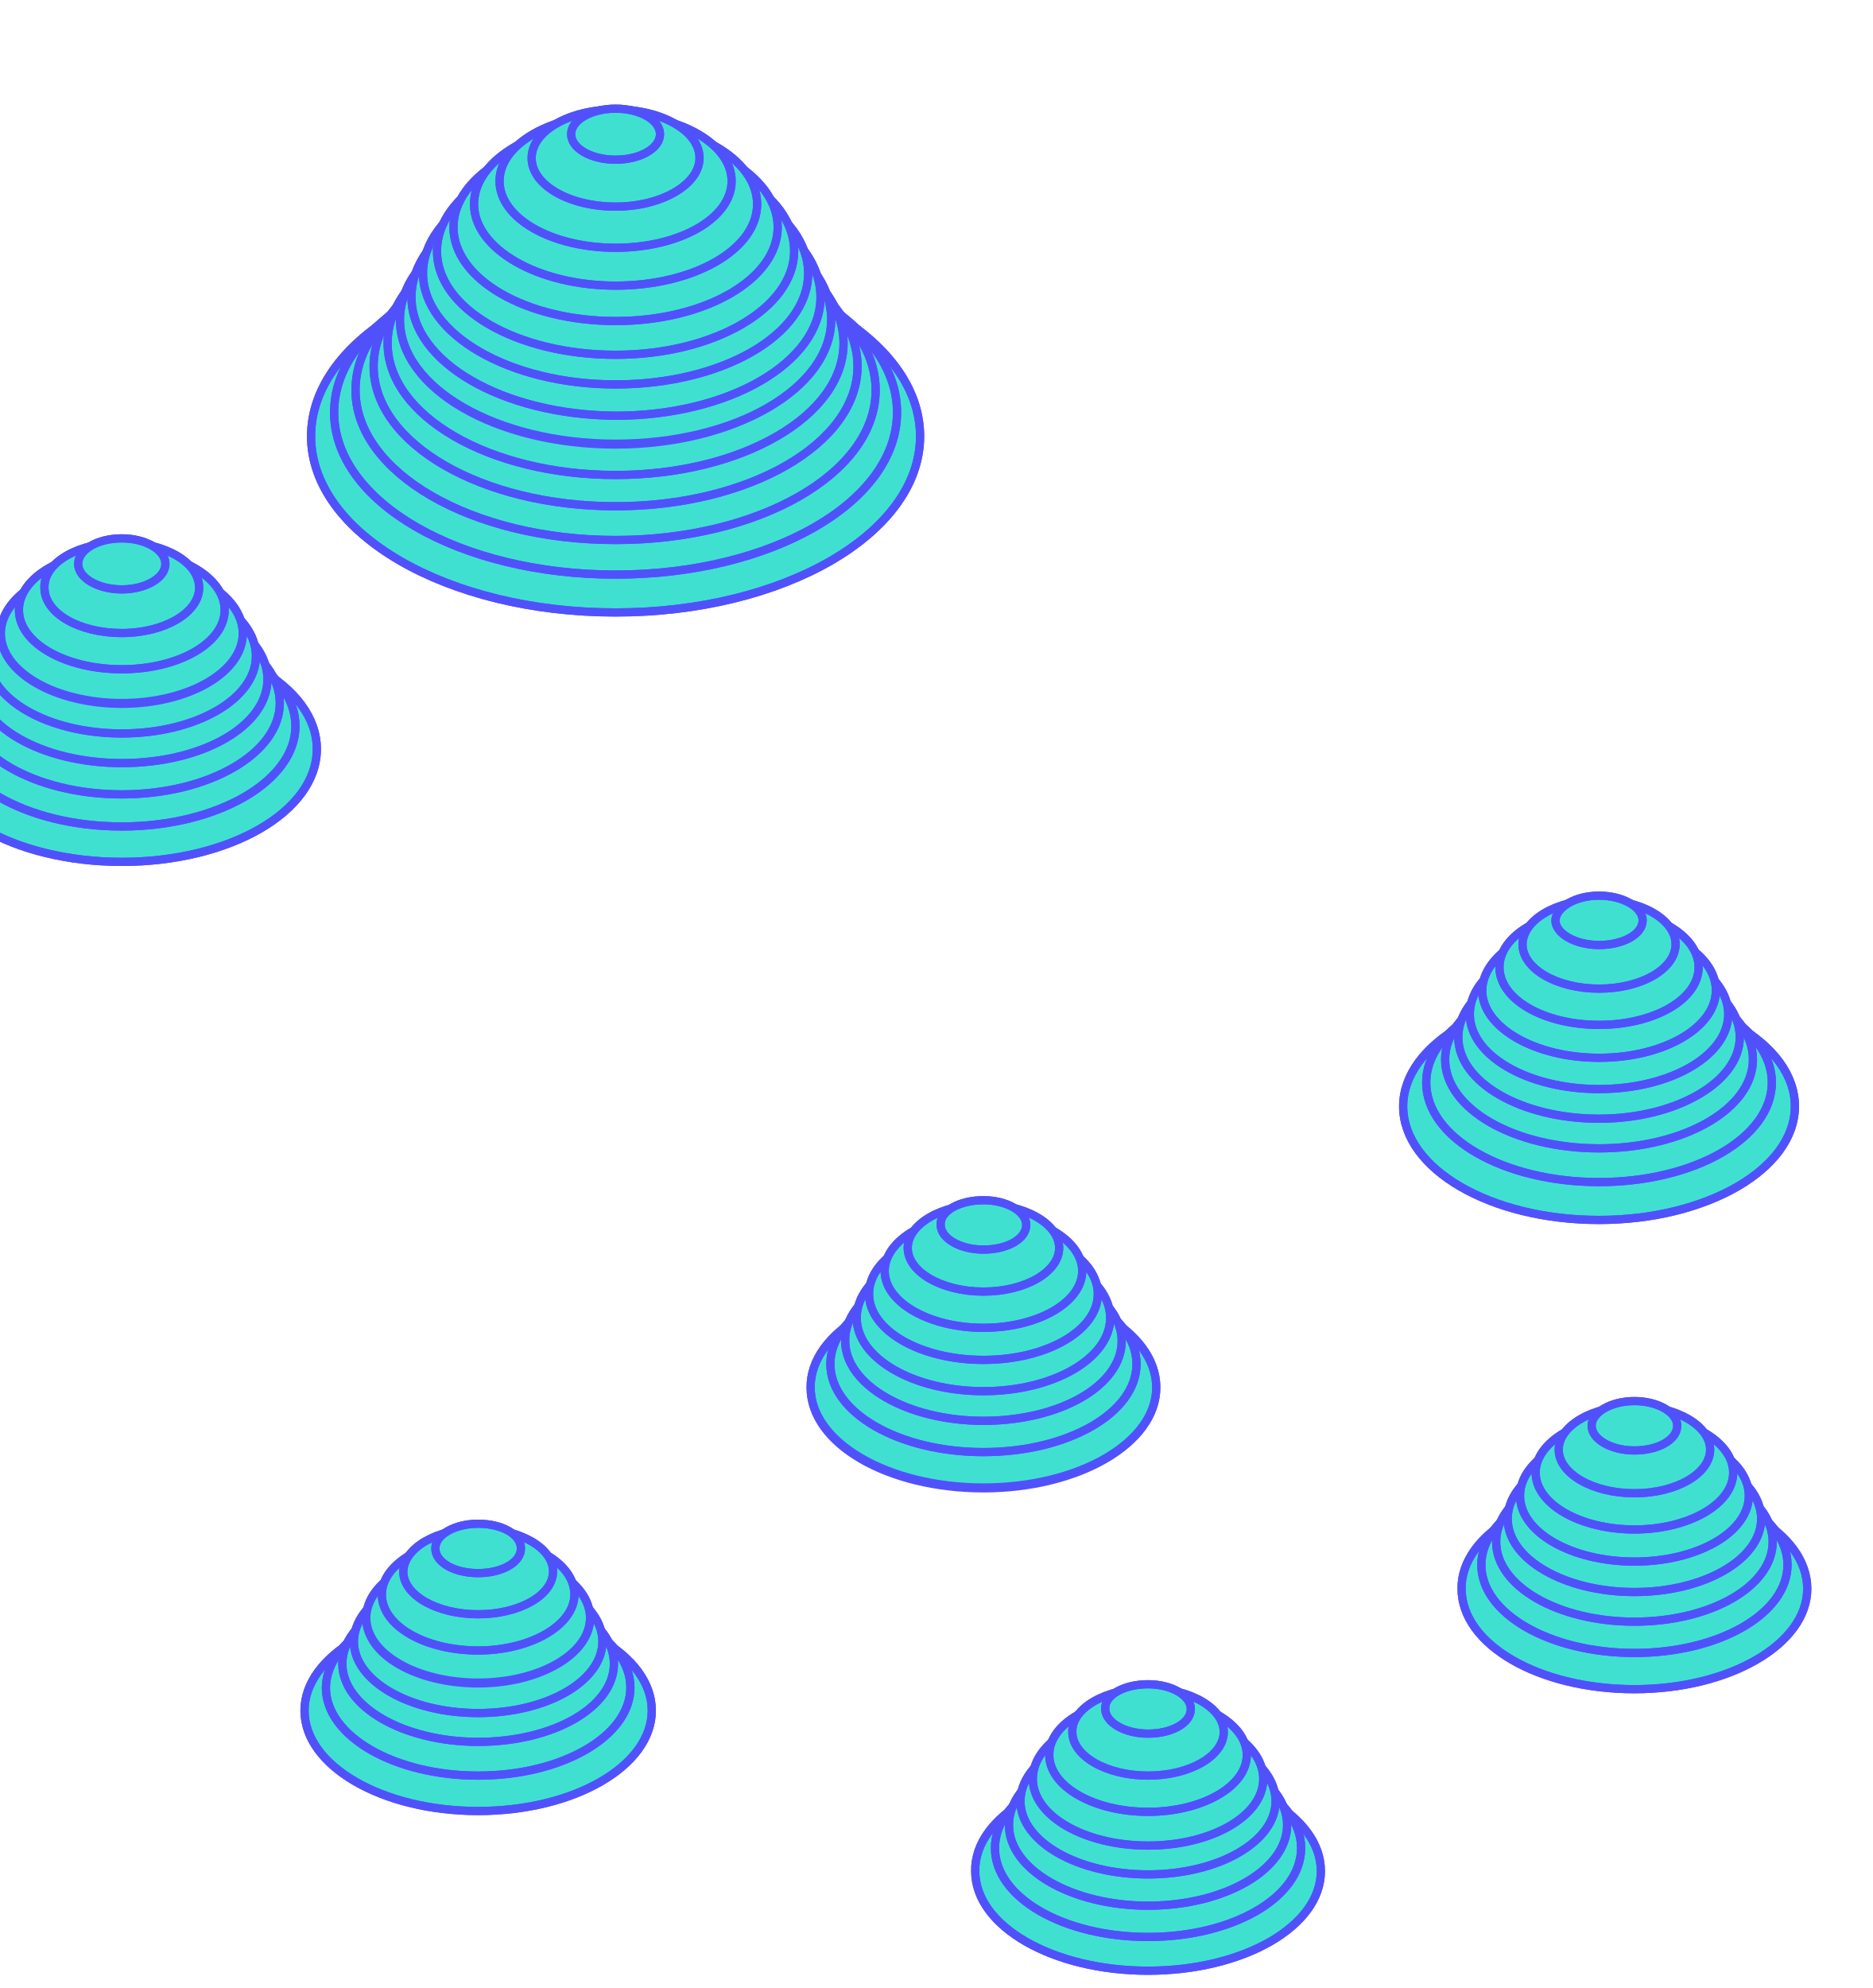
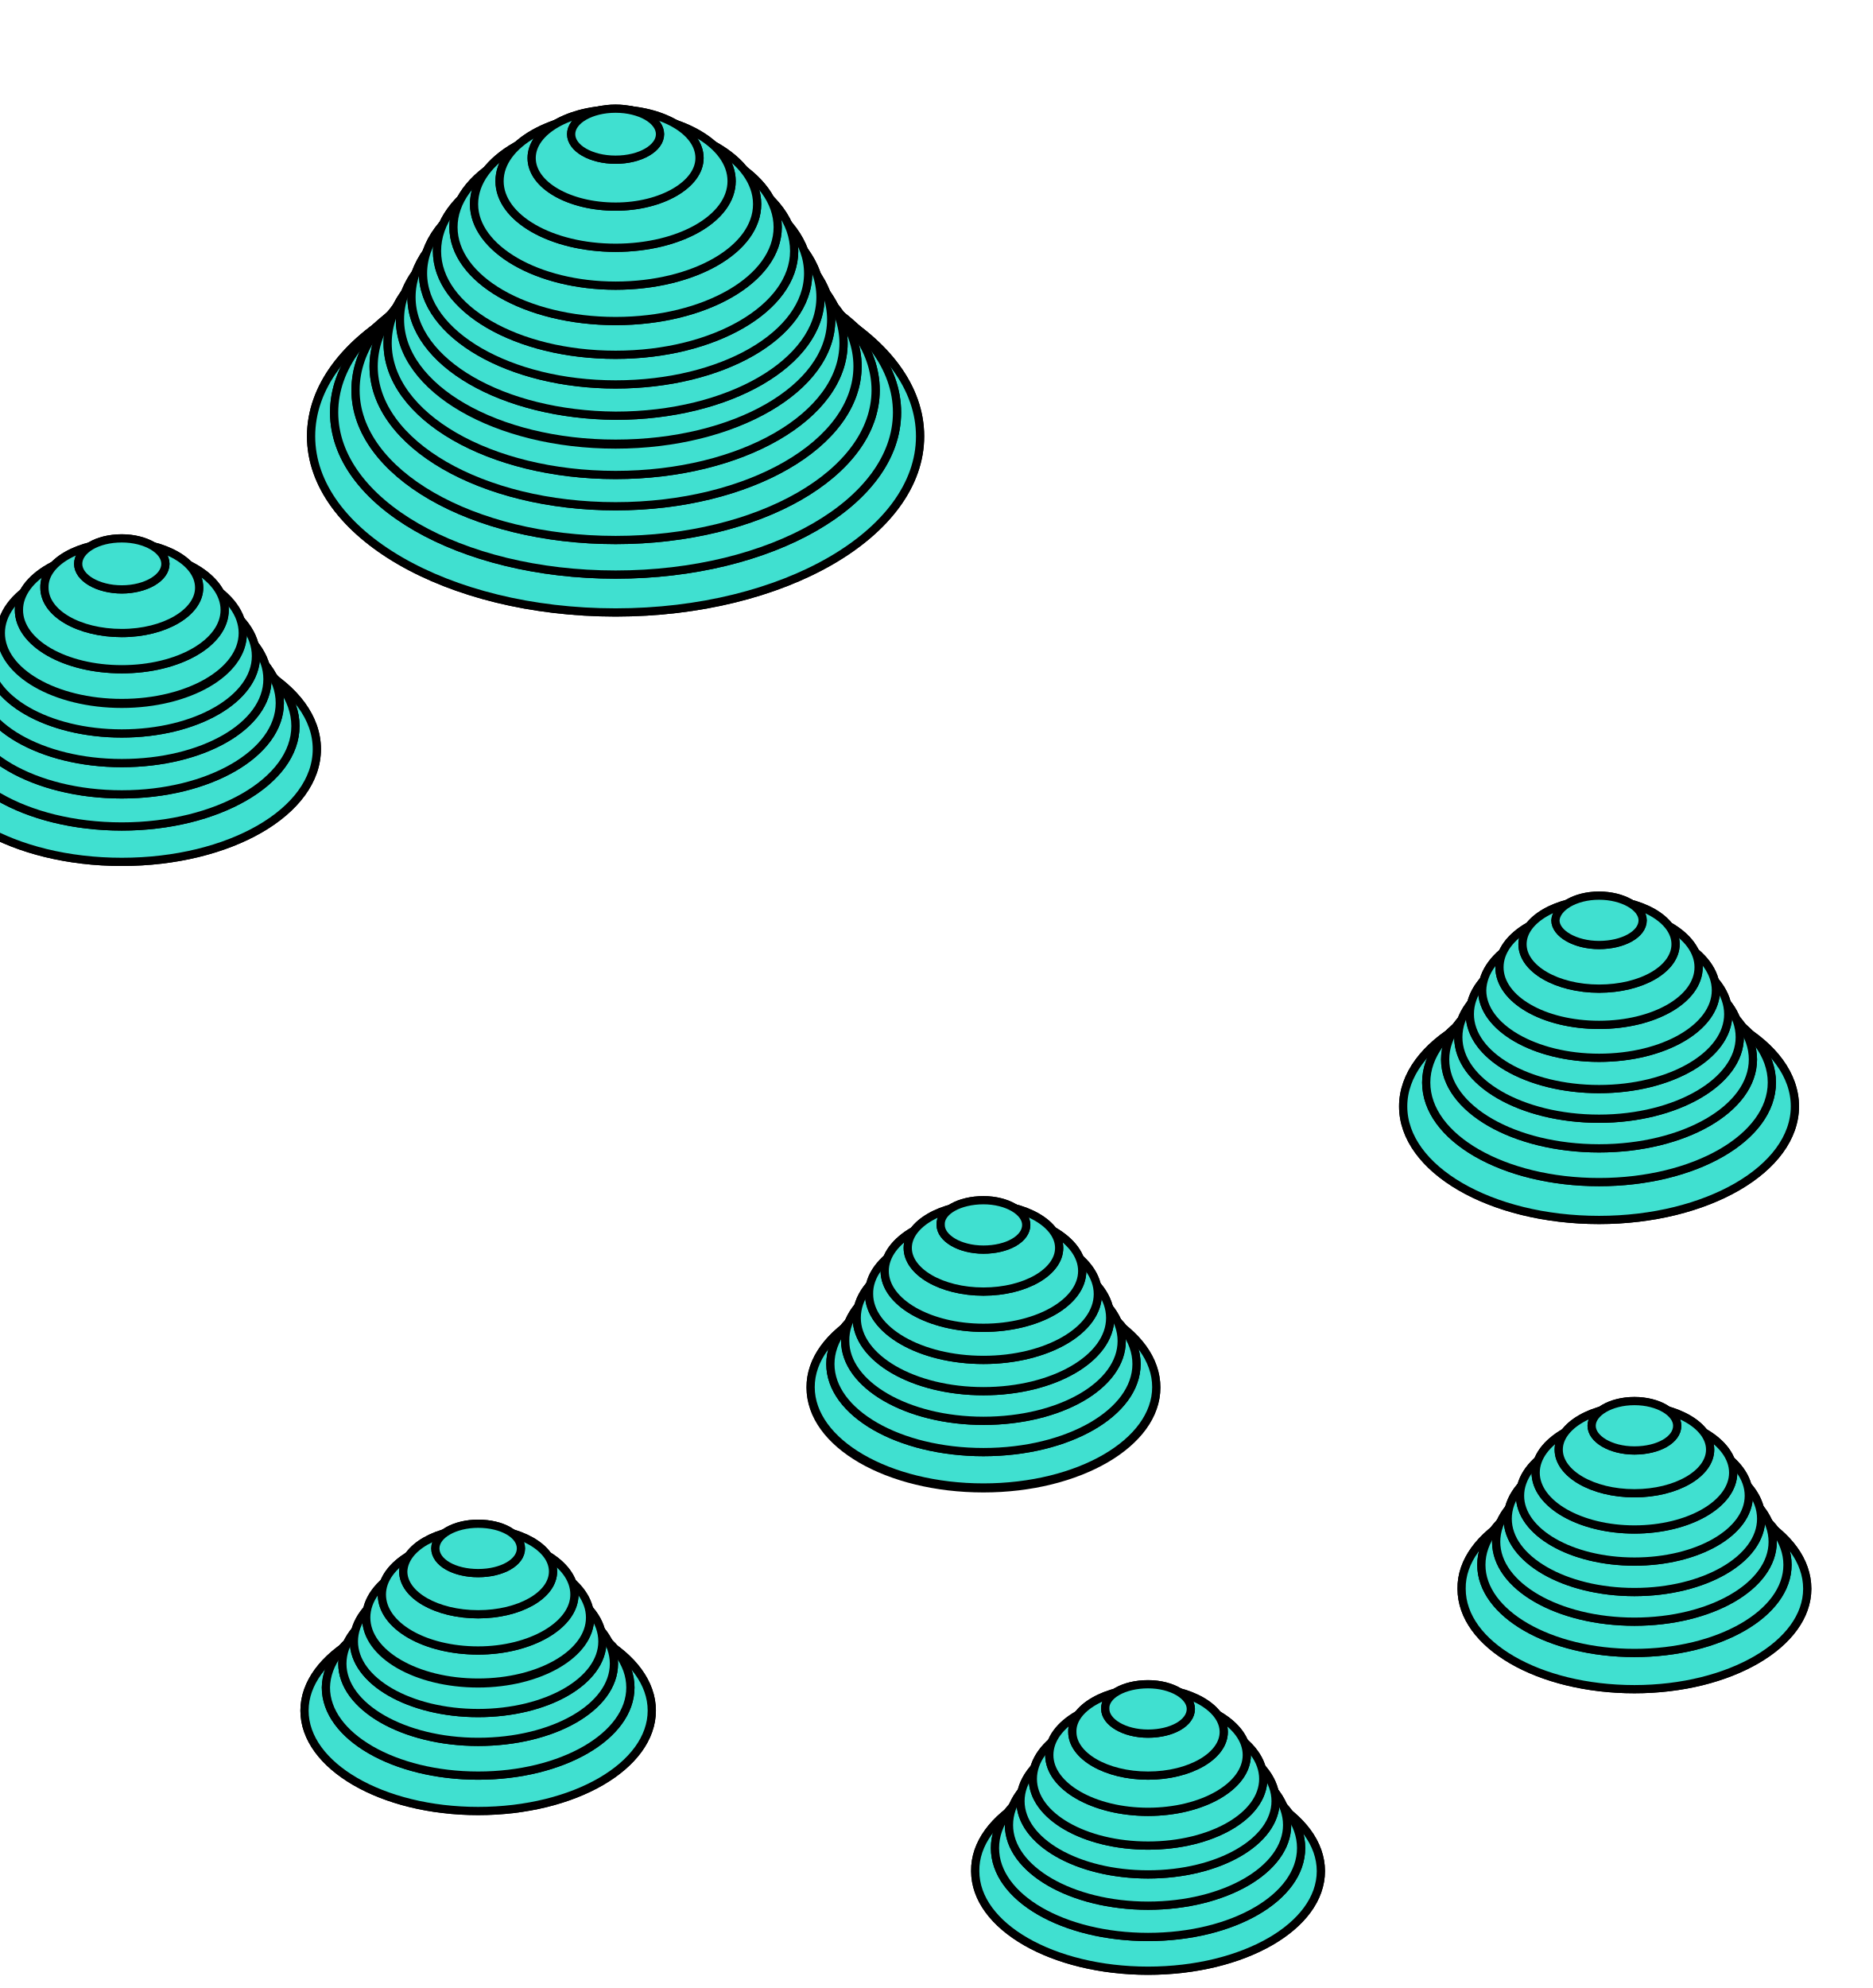
<svg xmlns="http://www.w3.org/2000/svg" xmlns:xlink="http://www.w3.org/1999/xlink" version="1.1" id="Layer_1" x="0px" y="0px" viewBox="0 0 227.5 241.5" style="enable-background:new 0 0 227.5 241.5;" xml:space="preserve">
  <style type="text/css">
	.st0{clip-path:url(#SVGID_2_);}
- 	.st1{fill:turquoise;stroke:#5151FC;stroke-miterlimit:10;}
- 	.st2{fill:none;stroke:#5151FC;}
+ 	.st1{fill:turquoise;stroke:black;stroke-miterlimit:10;}
+ 	.st2{fill:turquoise;stroke:black;}
</style>
  <g>
    <g>
      <defs>
        <rect id="SVGID_1_" width="227.5" height="241.5" />
      </defs>
      <clipPath id="SVGID_2_">
        <use xlink:href="#SVGID_1_" style="overflow:visible;" />
      </clipPath>
      <g class="st0">
        <path class="st1" d="M14.8,77.3c13.1,0,23.7,6.1,23.7,13.7s-10.6,13.7-23.7,13.7S-8.9,98.6-8.9,91C-8.9,83.5,1.7,77.3,14.8,77.3" />
        <path class="st2" d="M14.8,77.3c13.1,0,23.7,6.1,23.7,13.7s-10.6,13.7-23.7,13.7S-8.9,98.6-8.9,91C-8.9,83.5,1.7,77.3,14.8,77.3z     " />
        <path class="st1" d="M14.8,76c11.7,0,21.1,5.5,21.1,12.2s-9.5,12.2-21.1,12.2c-11.7,0-21.1-5.5-21.1-12.2     C-6.4,81.5,3.1,76,14.8,76" />
        <path class="st2" d="M14.8,76c11.7,0,21.1,5.5,21.1,12.2s-9.5,12.2-21.1,12.2c-11.7,0-21.1-5.5-21.1-12.2     C-6.4,81.5,3.1,76,14.8,76z" />
        <path class="st1" d="M14.8,74.3c10.6,0,19.2,5,19.2,11.1s-8.6,11.1-19.2,11.1s-19.2-5-19.2-11.1C-4.4,79.3,4.2,74.3,14.8,74.3" />
        <path class="st2" d="M14.8,74.3c10.6,0,19.2,5,19.2,11.1s-8.6,11.1-19.2,11.1s-19.2-5-19.2-11.1C-4.4,79.3,4.2,74.3,14.8,74.3z" />
        <path class="st1" d="M14.8,72.3c9.8,0,17.7,4.6,17.7,10.2c0,5.7-7.9,10.2-17.7,10.2S-2.9,88.1-2.9,82.5     C-2.9,76.9,5,72.3,14.8,72.3" />
        <path class="st2" d="M14.8,72.3c9.8,0,17.7,4.6,17.7,10.2c0,5.7-7.9,10.2-17.7,10.2S-2.9,88.1-2.9,82.5     C-2.9,76.9,5,72.3,14.8,72.3z" />
        <path class="st1" d="M14.8,70.3c9,0,16.3,4.2,16.3,9.4c0,5.2-7.3,9.4-16.3,9.4s-16.3-4.2-16.3-9.4C-1.5,74.6,5.8,70.3,14.8,70.3" />
        <path class="st2" d="M14.8,70.3c9,0,16.3,4.2,16.3,9.4c0,5.2-7.3,9.4-16.3,9.4s-16.3-4.2-16.3-9.4C-1.5,74.6,5.8,70.3,14.8,70.3z     " />
        <path class="st1" d="M14.8,68.5c8.1,0,14.7,3.8,14.7,8.5s-6.6,8.5-14.7,8.5S0.1,81.7,0.1,77C0.1,72.3,6.7,68.5,14.8,68.5" />
        <ellipse class="st2" cx="14.8" cy="76.9" rx="14.7" ry="8.5" />
        <path class="st1" d="M14.8,66.9c6.9,0,12.5,3.2,12.5,7.2s-5.6,7.2-12.5,7.2S2.3,78.1,2.3,74.1C2.3,70.1,7.9,66.9,14.8,66.9" />
        <path class="st2" d="M14.8,66.9c6.9,0,12.5,3.2,12.5,7.2s-5.6,7.2-12.5,7.2S2.3,78.1,2.3,74.1C2.3,70.1,7.9,66.9,14.8,66.9z" />
        <path class="st1" d="M14.8,65.9c5.2,0,9.4,2.4,9.4,5.5c0,3-4.2,5.5-9.4,5.5s-9.4-2.4-9.4-5.5C5.3,68.3,9.6,65.9,14.8,65.9" />
        <path class="st2" d="M14.8,65.9c5.2,0,9.4,2.4,9.4,5.5c0,3-4.2,5.5-9.4,5.5s-9.4-2.4-9.4-5.5C5.3,68.3,9.6,65.9,14.8,65.9z" />
        <path class="st1" d="M14.8,65.4c2.9,0,5.3,1.4,5.3,3.1s-2.4,3.1-5.3,3.1s-5.3-1.4-5.3-3.1S11.8,65.4,14.8,65.4" />
        <path class="st2" d="M14.8,65.4c2.9,0,5.3,1.4,5.3,3.1s-2.4,3.1-5.3,3.1s-5.3-1.4-5.3-3.1S11.8,65.4,14.8,65.4z" />
        <path class="st1" d="M194.3,120.6c13.2,0,23.8,6.2,23.8,13.8s-10.7,13.8-23.8,13.8c-13.2,0-23.8-6.2-23.8-13.8     S181.2,120.6,194.3,120.6" />
        <path class="st2" d="M194.3,120.6c13.2,0,23.8,6.2,23.8,13.8s-10.7,13.8-23.8,13.8c-13.2,0-23.8-6.2-23.8-13.8     S181.2,120.6,194.3,120.6z" />
        <path class="st1" d="M194.3,119.4c11.6,0,21,5.4,21,12.1c0,6.7-9.4,12.1-21,12.1s-21-5.4-21-12.1     C173.3,124.9,182.7,119.4,194.3,119.4" />
        <path class="st2" d="M194.3,119.4c11.6,0,21,5.4,21,12.1c0,6.7-9.4,12.1-21,12.1s-21-5.4-21-12.1     C173.3,124.9,182.7,119.4,194.3,119.4z" />
        <path class="st1" d="M194.3,117.9c10.4,0,18.7,4.8,18.7,10.8s-8.4,10.8-18.7,10.8s-18.7-4.8-18.7-10.8     C175.6,122.8,184,117.9,194.3,117.9" />
        <path class="st2" d="M194.3,117.9c10.4,0,18.7,4.8,18.7,10.8s-8.4,10.8-18.7,10.8s-18.7-4.8-18.7-10.8     C175.6,122.8,184,117.9,194.3,117.9z" />
        <path class="st1" d="M194.3,116.1c9.4,0,17.1,4.4,17.1,9.9c0,5.4-7.7,9.9-17.1,9.9c-9.4,0-17.1-4.4-17.1-9.9     S184.9,116.1,194.3,116.1" />
        <path class="st2" d="M194.3,116.1c9.4,0,17.1,4.4,17.1,9.9c0,5.4-7.7,9.9-17.1,9.9c-9.4,0-17.1-4.4-17.1-9.9     S184.9,116.1,194.3,116.1z" />
        <path class="st1" d="M194.3,114.1c8.7,0,15.7,4.1,15.7,9.1s-7,9.1-15.7,9.1s-15.7-4.1-15.7-9.1     C178.6,118.1,185.7,114.1,194.3,114.1" />
        <path class="st2" d="M194.3,114.1c8.7,0,15.7,4.1,15.7,9.1s-7,9.1-15.7,9.1s-15.7-4.1-15.7-9.1     C178.6,118.1,185.7,114.1,194.3,114.1z" />
        <path class="st1" d="M194.3,112.1c7.8,0,14.2,3.7,14.2,8.2c0,4.5-6.3,8.2-14.2,8.2c-7.8,0-14.2-3.7-14.2-8.2     C180.2,115.8,186.5,112.1,194.3,112.1" />
        <path class="st2" d="M194.3,112.1c7.8,0,14.2,3.7,14.2,8.2c0,4.5-6.3,8.2-14.2,8.2c-7.8,0-14.2-3.7-14.2-8.2     C180.2,115.8,186.5,112.1,194.3,112.1z" />
        <path class="st1" d="M194.3,110.5c6.7,0,12.1,3.1,12.1,7c0,3.9-5.4,7-12.1,7c-6.7,0-12.1-3.1-12.1-7     C182.2,113.6,187.6,110.5,194.3,110.5" />
        <path class="st2" d="M194.3,110.5c6.7,0,12.1,3.1,12.1,7c0,3.9-5.4,7-12.1,7c-6.7,0-12.1-3.1-12.1-7     C182.2,113.6,187.6,110.5,194.3,110.5z" />
        <path class="st1" d="M194.3,109.3c5.1,0,9.3,2.4,9.3,5.4c0,3-4.2,5.4-9.3,5.4s-9.3-2.4-9.3-5.4     C185.1,111.7,189.2,109.3,194.3,109.3" />
        <path class="st2" d="M194.3,109.3c5.1,0,9.3,2.4,9.3,5.4c0,3-4.1,5.4-9.3,5.4c-5.1,0-9.3-2.4-9.3-5.4S189.2,109.3,194.3,109.3z" />
        <path class="st1" d="M194.3,108.8c2.9,0,5.3,1.4,5.3,3c0,1.7-2.4,3-5.3,3c-2.9,0-5.3-1.4-5.3-3     C189.1,110.2,191.4,108.8,194.3,108.8" />
        <path class="st2" d="M194.3,108.8c2.9,0,5.3,1.4,5.3,3c0,1.7-2.4,3-5.3,3c-2.9,0-5.3-1.4-5.3-3     C189.1,110.2,191.4,108.8,194.3,108.8z" />
        <path class="st1" d="M119.5,156.4c11.6,0,21,5.4,21,12.2c0,6.7-9.4,12.2-21,12.2s-21-5.4-21-12.2     C98.4,161.8,107.9,156.4,119.5,156.4" />
        <ellipse class="st2" cx="119.5" cy="168.5" rx="21" ry="12.2" />
        <path class="st1" d="M119.5,155c10.3,0,18.6,4.8,18.6,10.7s-8.3,10.7-18.6,10.7s-18.6-4.8-18.6-10.7S109.2,155,119.5,155" />
        <path class="st2" d="M119.5,155c10.3,0,18.6,4.8,18.6,10.7s-8.3,10.7-18.6,10.7c-10.3,0-18.6-4.8-18.6-10.7S109.2,155,119.5,155z     " />
        <path class="st1" d="M119.5,153.2c9.3,0,16.8,4.4,16.8,9.7c0,5.4-7.5,9.7-16.8,9.7s-16.8-4.4-16.8-9.7     C102.6,157.5,110.2,153.2,119.5,153.2" />
        <path class="st2" d="M119.5,153.2c9.3,0,16.8,4.4,16.8,9.7c0,5.4-7.5,9.7-16.8,9.7s-16.8-4.4-16.8-9.7     C102.6,157.5,110.2,153.2,119.5,153.2z" />
        <path class="st1" d="M119.5,151.2c8.5,0,15.4,4,15.4,8.9s-6.9,8.9-15.4,8.9s-15.4-4-15.4-8.9C104.1,155.1,111,151.2,119.5,151.2" />
        <path class="st2" d="M119.5,151.2c8.5,0,15.4,4,15.4,8.9s-6.9,8.9-15.4,8.9s-15.4-4-15.4-8.9C104.1,155.1,111,151.2,119.5,151.2z     " />
        <path class="st1" d="M119.5,149.2c7.7,0,13.9,3.6,13.9,8s-6.2,8-13.9,8s-13.9-3.6-13.9-8S111.8,149.2,119.5,149.2" />
        <path class="st2" d="M119.5,149.2c7.7,0,13.9,3.6,13.9,8s-6.2,8-13.9,8s-13.9-3.6-13.9-8C105.5,152.8,111.8,149.2,119.5,149.2z" />
        <path class="st1" d="M119.5,147.5c6.6,0,12,3.1,12,6.9c0,3.8-5.4,6.9-12,6.9s-12-3.1-12-6.9S112.9,147.5,119.5,147.5" />
        <path class="st2" d="M119.5,147.5c6.6,0,12,3.1,12,6.9c0,3.8-5.4,6.9-12,6.9s-12-3.1-12-6.9S112.9,147.5,119.5,147.5z" />
        <path class="st1" d="M119.5,146.3c5.1,0,9.2,2.4,9.2,5.3c0,2.9-4.1,5.3-9.2,5.3s-9.2-2.4-9.2-5.3S114.4,146.3,119.5,146.3" />
        <path class="st2" d="M119.5,146.3c5.1,0,9.2,2.4,9.2,5.3c0,2.9-4.1,5.3-9.2,5.3s-9.2-2.4-9.2-5.3S114.4,146.3,119.5,146.3z" />
        <path class="st1" d="M119.5,145.8c2.9,0,5.2,1.4,5.2,3c0,1.7-2.3,3-5.2,3c-2.9,0-5.2-1.4-5.2-3     C114.2,147.1,116.6,145.8,119.5,145.8" />
        <path class="st2" d="M119.5,145.8c2.9,0,5.2,1.4,5.2,3c0,1.7-2.3,3-5.2,3c-2.9,0-5.2-1.4-5.2-3     C114.2,147.1,116.6,145.8,119.5,145.8z" />
        <path class="st1" d="M198.6,180.8c11.6,0,21,5.4,21,12.2c0,6.7-9.4,12.2-21,12.2s-21-5.4-21-12.2     C177.5,186.3,187,180.8,198.6,180.8" />
        <path class="st2" d="M198.6,180.8c11.6,0,21,5.4,21,12.2c0,6.7-9.4,12.2-21,12.2s-21-5.4-21-12.2     C177.5,186.3,187,180.8,198.6,180.8z" />
        <path class="st1" d="M198.6,179.4c10.3,0,18.6,4.8,18.6,10.7s-8.3,10.7-18.6,10.7S180,196,180,190.1S188.3,179.4,198.6,179.4" />
        <path class="st2" d="M198.6,179.4c10.3,0,18.6,4.8,18.6,10.7s-8.3,10.7-18.6,10.7S180,196,180,190.1S188.3,179.4,198.6,179.4z" />
        <path class="st1" d="M198.6,177.6c9.3,0,16.8,4.3,16.8,9.7s-7.5,9.7-16.8,9.7s-16.8-4.3-16.8-9.7     C181.8,182,189.3,177.6,198.6,177.6" />
        <ellipse class="st2" cx="198.6" cy="187.3" rx="16.8" ry="9.7" />
        <path class="st1" d="M198.6,175.6c8.5,0,15.4,4,15.4,8.9s-6.9,8.9-15.4,8.9s-15.4-4-15.4-8.9     C183.2,179.6,190.1,175.6,198.6,175.6" />
        <path class="st2" d="M198.6,175.6c8.5,0,15.4,4,15.4,8.9s-6.9,8.9-15.4,8.9s-15.4-4-15.4-8.9     C183.2,179.6,190.1,175.6,198.6,175.6z" />
        <path class="st1" d="M198.6,173.7c7.7,0,13.9,3.6,13.9,8s-6.2,8-13.9,8s-13.9-3.6-13.9-8C184.7,177.3,190.9,173.7,198.6,173.7" />
        <ellipse class="st2" cx="198.6" cy="181.7" rx="13.9" ry="8" />
        <path class="st1" d="M198.6,172c6.6,0,12,3.1,12,6.9c0,3.8-5.4,6.9-12,6.9s-12-3.1-12-6.9S192,172,198.6,172" />
        <path class="st2" d="M198.6,172c6.6,0,12,3.1,12,6.9c0,3.8-5.4,6.9-12,6.9s-12-3.1-12-6.9S192,172,198.6,172z" />
        <path class="st1" d="M198.6,170.8c5.1,0,9.2,2.4,9.2,5.3c0,2.9-4.1,5.3-9.2,5.3c-5.1,0-9.2-2.4-9.2-5.3     C189.4,173.2,193.5,170.8,198.6,170.8" />
        <path class="st2" d="M198.6,170.8c5.1,0,9.2,2.4,9.2,5.3c0,2.9-4.1,5.3-9.2,5.3c-5.1,0-9.2-2.4-9.2-5.3     C189.4,173.2,193.5,170.8,198.6,170.8z" />
        <path class="st1" d="M198.6,170.2c2.9,0,5.2,1.4,5.2,3c0,1.7-2.3,3-5.2,3s-5.2-1.4-5.2-3C193.4,171.6,195.7,170.2,198.6,170.2" />
        <path class="st2" d="M198.6,170.2c2.9,0,5.2,1.4,5.2,3c0,1.7-2.3,3-5.2,3s-5.2-1.4-5.2-3C193.4,171.6,195.7,170.2,198.6,170.2z" />
        <path class="st1" d="M58.1,195.6c11.7,0,21.1,5.5,21.1,12.2S69.8,220,58.1,220S37,214.5,37,207.8S46.5,195.6,58.1,195.6" />
        <path class="st2" d="M58.1,195.6c11.7,0,21.1,5.5,21.1,12.2S69.8,220,58.1,220S37,214.5,37,207.8S46.5,195.6,58.1,195.6z" />
        <path class="st1" d="M58.1,194.3c10.2,0,18.5,4.8,18.5,10.7s-8.3,10.7-18.5,10.7s-18.5-4.8-18.5-10.7     C39.7,199.1,47.9,194.3,58.1,194.3" />
        <path class="st2" d="M58.1,194.3c10.2,0,18.5,4.8,18.5,10.7s-8.3,10.7-18.5,10.7s-18.5-4.8-18.5-10.7     C39.7,199.1,47.9,194.3,58.1,194.3z" />
        <path class="st1" d="M58.1,192.6c9.1,0,16.5,4.3,16.5,9.5c0,5.3-7.4,9.5-16.5,9.5s-16.5-4.3-16.5-9.5     C41.6,196.9,49,192.6,58.1,192.6" />
        <path class="st2" d="M58.1,192.6c9.1,0,16.5,4.3,16.5,9.5c0,5.3-7.4,9.5-16.5,9.5s-16.5-4.3-16.5-9.5     C41.6,196.9,49,192.6,58.1,192.6z" />
        <path class="st1" d="M58.1,190.7c8.3,0,15.1,3.9,15.1,8.7s-6.7,8.7-15.1,8.7c-8.3,0-15.1-3.9-15.1-8.7     C43.1,194.6,49.8,190.7,58.1,190.7" />
        <ellipse class="st2" cx="58.1" cy="199.4" rx="15.1" ry="8.7" />
        <path class="st1" d="M58.1,188.7c7.5,0,13.6,3.5,13.6,7.9c0,4.3-6.1,7.9-13.6,7.9s-13.6-3.5-13.6-7.9S50.6,188.7,58.1,188.7" />
        <ellipse class="st2" cx="58.1" cy="196.5" rx="13.6" ry="7.9" />
        <path class="st1" d="M58.1,186.9c6.5,0,11.7,3,11.7,6.8c0,3.7-5.3,6.8-11.7,6.8s-11.7-3-11.7-6.8C46.4,190,51.6,186.9,58.1,186.9     " />
        <path class="st2" d="M58.1,186.9c6.5,0,11.7,3,11.7,6.8c0,3.7-5.3,6.8-11.7,6.8c-6.5,0-11.7-3-11.7-6.8     C46.4,190,51.6,186.9,58.1,186.9z" />
        <path class="st1" d="M58.1,185.7c5,0,9.1,2.3,9.1,5.2s-4.1,5.2-9.1,5.2s-9.1-2.3-9.1-5.2C49.1,188,53.1,185.7,58.1,185.7" />
        <path class="st2" d="M58.1,185.7c5,0,9.1,2.3,9.1,5.2s-4.1,5.2-9.1,5.2s-9.1-2.3-9.1-5.2C49.1,188,53.1,185.7,58.1,185.7z" />
        <path class="st1" d="M58.1,185.1c2.9,0,5.2,1.3,5.2,3s-2.3,3-5.2,3s-5.2-1.3-5.2-3C52.9,186.4,55.3,185.1,58.1,185.1" />
        <path class="st2" d="M58.1,185.1c2.9,0,5.2,1.3,5.2,3s-2.3,3-5.2,3s-5.2-1.3-5.2-3C52.9,186.4,55.3,185.1,58.1,185.1z" />
        <path class="st1" d="M139.5,215.2c11.6,0,21,5.4,21,12.1c0,6.7-9.4,12.1-21,12.1s-21-5.4-21-12.1     C118.4,220.6,127.8,215.2,139.5,215.2" />
        <path class="st2" d="M139.5,215.2c11.6,0,21,5.4,21,12.1c0,6.7-9.4,12.1-21,12.1s-21-5.4-21-12.1     C118.4,220.6,127.8,215.2,139.5,215.2z" />
        <path class="st1" d="M139.5,213.7c10.3,0,18.6,4.8,18.6,10.8s-8.3,10.8-18.6,10.8s-18.6-4.8-18.6-10.8S129.2,213.7,139.5,213.7" />
        <path class="st2" d="M139.5,213.7c10.3,0,18.6,4.8,18.6,10.8s-8.3,10.8-18.6,10.8s-18.6-4.8-18.6-10.8S129.2,213.7,139.5,213.7z" />
        <path class="st1" d="M139.5,211.9c9.3,0,16.9,4.4,16.9,9.8c0,5.4-7.6,9.8-16.9,9.8s-16.9-4.4-16.9-9.8     C122.6,216.3,130.1,211.9,139.5,211.9" />
        <path class="st2" d="M139.5,211.9c9.3,0,16.9,4.4,16.9,9.8c0,5.4-7.6,9.8-16.9,9.8c-9.3,0-16.9-4.4-16.9-9.8     C122.6,216.3,130.1,211.9,139.5,211.9z" />
        <path class="st1" d="M139.5,209.9c8.6,0,15.5,4,15.5,8.9s-6.9,8.9-15.5,8.9s-15.5-4-15.5-8.9S130.9,209.9,139.5,209.9" />
        <path class="st2" d="M139.5,209.9c8.6,0,15.5,4,15.5,8.9s-6.9,8.9-15.5,8.9s-15.5-4-15.5-8.9S130.9,209.9,139.5,209.9z" />
        <path class="st1" d="M139.5,208c7.7,0,14,3.6,14,8.1s-6.3,8.1-14,8.1s-14-3.6-14-8.1S131.7,208,139.5,208" />
        <path class="st2" d="M139.5,208c7.7,0,14,3.6,14,8.1s-6.3,8.1-14,8.1s-14-3.6-14-8.1S131.7,208,139.5,208z" />
        <path class="st1" d="M139.5,206.3c6.6,0,12,3.1,12,6.9c0,3.8-5.4,6.9-12,6.9s-12-3.1-12-6.9C127.4,209.4,132.8,206.3,139.5,206.3     " />
        <path class="st2" d="M139.5,206.3c6.6,0,12,3.1,12,6.9s-5.4,6.9-12,6.9s-12-3.1-12-6.9S132.8,206.3,139.5,206.3z" />
        <path class="st1" d="M139.5,205.1c5.1,0,9.2,2.4,9.2,5.3c0,2.9-4.1,5.3-9.2,5.3c-5.1,0-9.2-2.4-9.2-5.3     C130.2,207.5,134.4,205.1,139.5,205.1" />
        <path class="st2" d="M139.5,205.1c5.1,0,9.2,2.4,9.2,5.3c0,2.9-4.1,5.3-9.2,5.3c-5.1,0-9.2-2.4-9.2-5.3     C130.2,207.5,134.4,205.1,139.5,205.1z" />
        <path class="st1" d="M139.5,204.6c2.9,0,5.2,1.4,5.2,3c0,1.7-2.3,3-5.2,3s-5.2-1.4-5.2-3C134.2,205.9,136.6,204.6,139.5,204.6" />
        <path class="st2" d="M139.5,204.6c2.9,0,5.2,1.4,5.2,3c0,1.7-2.3,3-5.2,3s-5.2-1.4-5.2-3C134.2,205.9,136.6,204.6,139.5,204.6z" />
        <path class="st1" d="M74.8,31.6c20.5,0,37,9.6,37,21.4s-16.6,21.4-37,21.4c-20.5,0-37-9.6-37-21.4C37.8,41.1,54.4,31.6,74.8,31.6     " />
        <path class="st2" d="M74.8,31.6c20.5,0,37,9.6,37,21.4s-16.6,21.4-37,21.4c-20.5,0-37-9.6-37-21.4C37.8,41.1,54.4,31.6,74.8,31.6     z" />
        <path class="st1" d="M74.8,30.4c18.9,0,34.2,8.8,34.2,19.7S93.7,69.8,74.8,69.8S40.6,61,40.6,50.1C40.6,39.2,55.9,30.4,74.8,30.4     " />
        <path class="st2" d="M74.8,30.4c18.9,0,34.2,8.8,34.2,19.7S93.7,69.8,74.8,69.8S40.6,61,40.6,50.1C40.6,39.2,55.9,30.4,74.8,30.4     z" />
        <path class="st1" d="M74.8,29.1c17.5,0,31.6,8.2,31.6,18.3S92.2,65.6,74.8,65.6c-17.5,0-31.6-8.2-31.6-18.2     C43.2,37.2,57.4,29.1,74.8,29.1" />
        <path class="st2" d="M74.8,29.1c17.5,0,31.6,8.2,31.6,18.3S92.2,65.6,74.8,65.6c-17.5,0-31.6-8.2-31.6-18.2     C43.2,37.2,57.4,29.1,74.8,29.1z" />
        <path class="st1" d="M74.8,27.5c16.3,0,29.4,7.6,29.4,17s-13.2,17-29.4,17s-29.4-7.6-29.4-17S58.6,27.5,74.8,27.5" />
        <path class="st2" d="M74.8,27.5c16.3,0,29.4,7.6,29.4,17s-13.2,17-29.4,17c-16.3,0-29.4-7.6-29.4-17S58.6,27.5,74.8,27.5z" />
        <path class="st1" d="M74.8,25.7c15.3,0,27.7,7.2,27.7,16s-12.4,16-27.7,16s-27.7-7.2-27.7-16C47.1,32.9,59.5,25.7,74.8,25.7" />
        <ellipse class="st2" cx="74.8" cy="41.7" rx="27.7" ry="16" />
        <path class="st1" d="M74.8,23.7c14.5,0,26.2,6.8,26.2,15.1S89.3,54,74.8,54s-26.2-6.8-26.2-15.1S60.3,23.7,74.8,23.7" />
        <path class="st2" d="M74.8,23.7c14.5,0,26.2,6.8,26.2,15.1c0,8.4-11.7,15.1-26.2,15.1s-26.2-6.8-26.2-15.1     C48.6,30.5,60.3,23.7,74.8,23.7z" />
        <path class="st1" d="M74.8,21.7c13.7,0,24.9,6.4,24.9,14.4c0,7.9-11.1,14.4-24.9,14.4C61.1,50.4,50,44,50,36.1     C50,28.1,61.1,21.7,74.8,21.7" />
        <path class="st2" d="M74.8,21.7c13.7,0,24.9,6.4,24.9,14.4c0,7.9-11.1,14.4-24.9,14.4C61.1,50.4,50,44,50,36.1     C50,28.1,61.1,21.7,74.8,21.7z" />
        <path class="st1" d="M74.8,19.7c12.9,0,23.4,6.1,23.4,13.5c0,7.5-10.5,13.5-23.4,13.5s-23.4-6.1-23.4-13.5S61.9,19.7,74.8,19.7" />
        <path class="st2" d="M74.8,19.7c12.9,0,23.4,6.1,23.4,13.5c0,7.5-10.5,13.5-23.4,13.5s-23.4-6.1-23.4-13.5S61.9,19.7,74.8,19.7z" />
        <path class="st1" d="M74.8,17.9c12,0,21.7,5.6,21.7,12.6c0,6.9-9.7,12.6-21.7,12.6s-21.7-5.6-21.7-12.6     C53.1,23.5,62.8,17.9,74.8,17.9" />
        <path class="st2" d="M74.8,17.9c12,0,21.7,5.6,21.7,12.6c0,6.9-9.7,12.6-21.7,12.6s-21.7-5.6-21.7-12.6     C53.1,23.5,62.8,17.9,74.8,17.9z" />
        <path class="st1" d="M74.8,16.2c10.9,0,19.7,5.1,19.7,11.4S85.7,39,74.8,39s-19.7-5.1-19.7-11.4C55.1,21.3,63.9,16.2,74.8,16.2" />
        <path class="st2" d="M74.8,16.2c10.9,0,19.7,5.1,19.7,11.4S85.7,39,74.8,39s-19.7-5.1-19.7-11.4C55.1,21.3,63.9,16.2,74.8,16.2z" />
        <path class="st1" d="M74.8,14.9c9.5,0,17.2,4.4,17.2,9.9s-7.7,9.9-17.2,9.9s-17.2-4.5-17.2-9.9C57.6,19.3,65.3,14.9,74.8,14.9" />
        <path class="st2" d="M74.8,14.9c9.5,0,17.2,4.4,17.2,9.9s-7.7,9.9-17.2,9.9s-17.2-4.5-17.2-9.9C57.6,19.3,65.3,14.9,74.8,14.9z" />
        <path class="st1" d="M74.8,13.9c7.8,0,14.1,3.6,14.1,8.1s-6.3,8.1-14.1,8.1S60.7,26.5,60.7,22C60.7,17.5,67,13.9,74.8,13.9" />
        <path class="st2" d="M74.8,13.9c7.8,0,14.1,3.6,14.1,8.1s-6.3,8.1-14.1,8.1S60.7,26.5,60.7,22C60.7,17.5,67,13.9,74.8,13.9z" />
        <path class="st1" d="M74.8,13.3c5.6,0,10.2,2.6,10.2,5.9c0,3.2-4.6,5.9-10.2,5.9s-10.2-2.6-10.2-5.9     C64.6,15.9,69.2,13.3,74.8,13.3" />
        <path class="st2" d="M74.8,13.3c5.6,0,10.2,2.6,10.2,5.9c0,3.2-4.6,5.9-10.2,5.9s-10.2-2.6-10.2-5.9     C64.6,15.9,69.2,13.3,74.8,13.3z" />
        <path class="st1" d="M74.8,13.2c3,0,5.4,1.4,5.4,3.1c0,1.7-2.4,3.1-5.4,3.1s-5.4-1.4-5.4-3.1C69.4,14.6,71.8,13.2,74.8,13.2" />
        <path class="st2" d="M74.8,13.2c3,0,5.4,1.4,5.4,3.1c0,1.7-2.4,3.1-5.4,3.1s-5.4-1.4-5.4-3.1C69.4,14.6,71.8,13.2,74.8,13.2z" />
      </g>
    </g>
  </g>
</svg>
